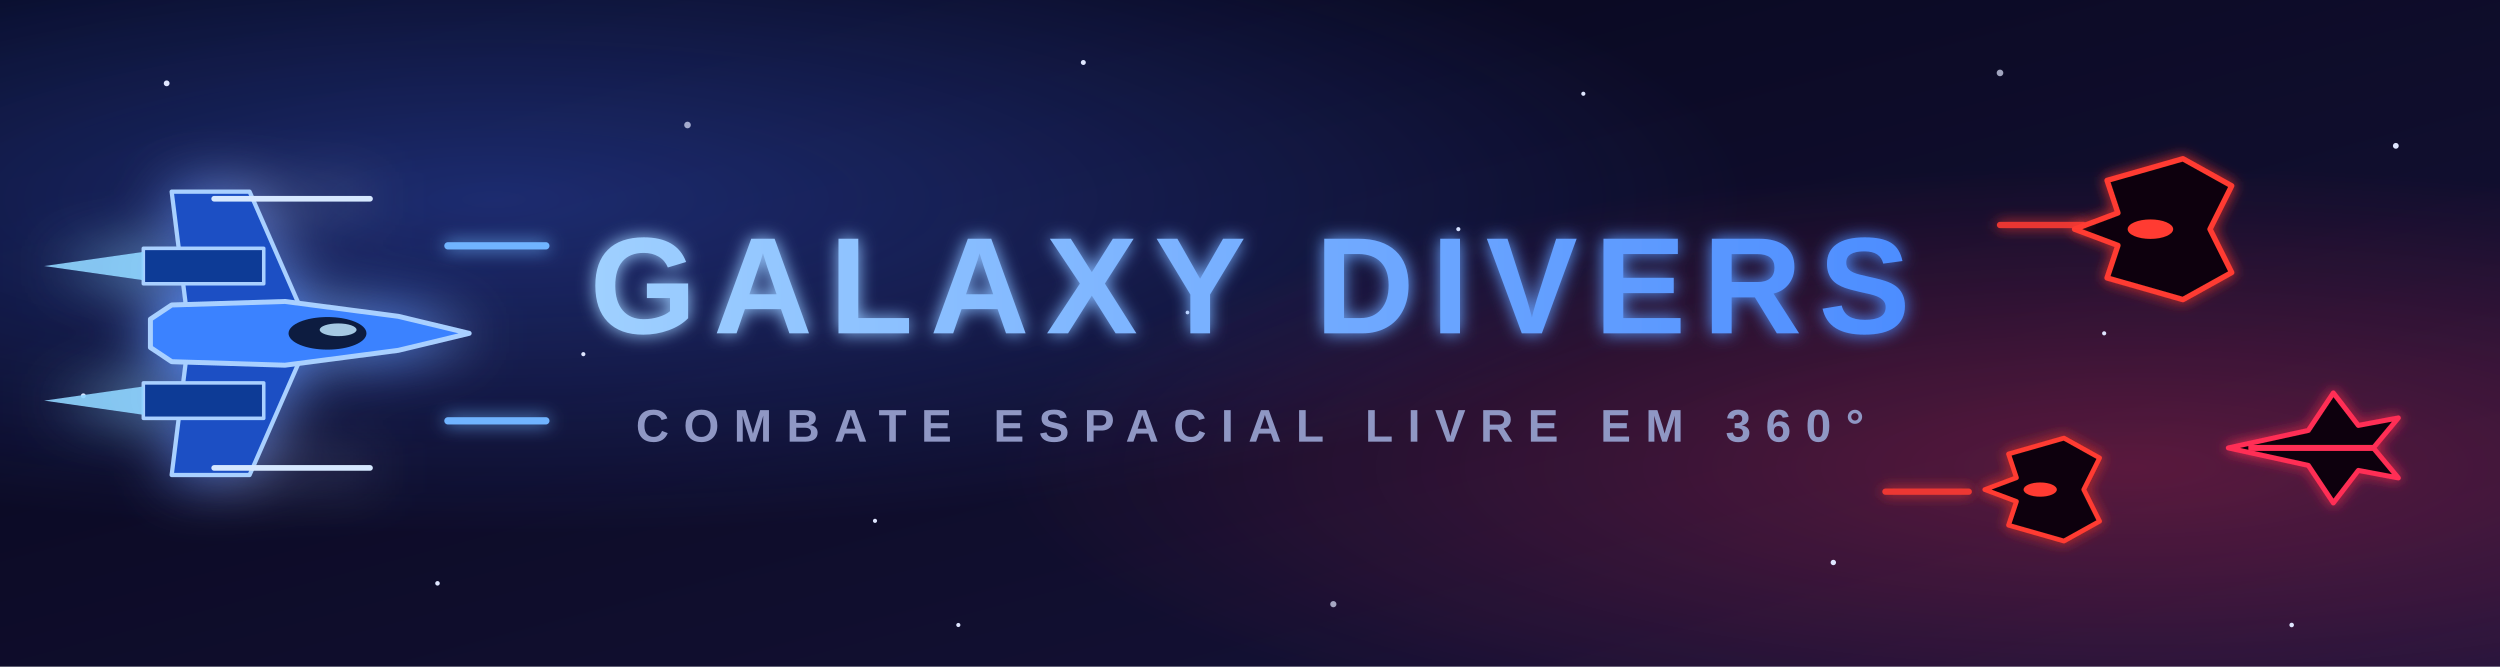
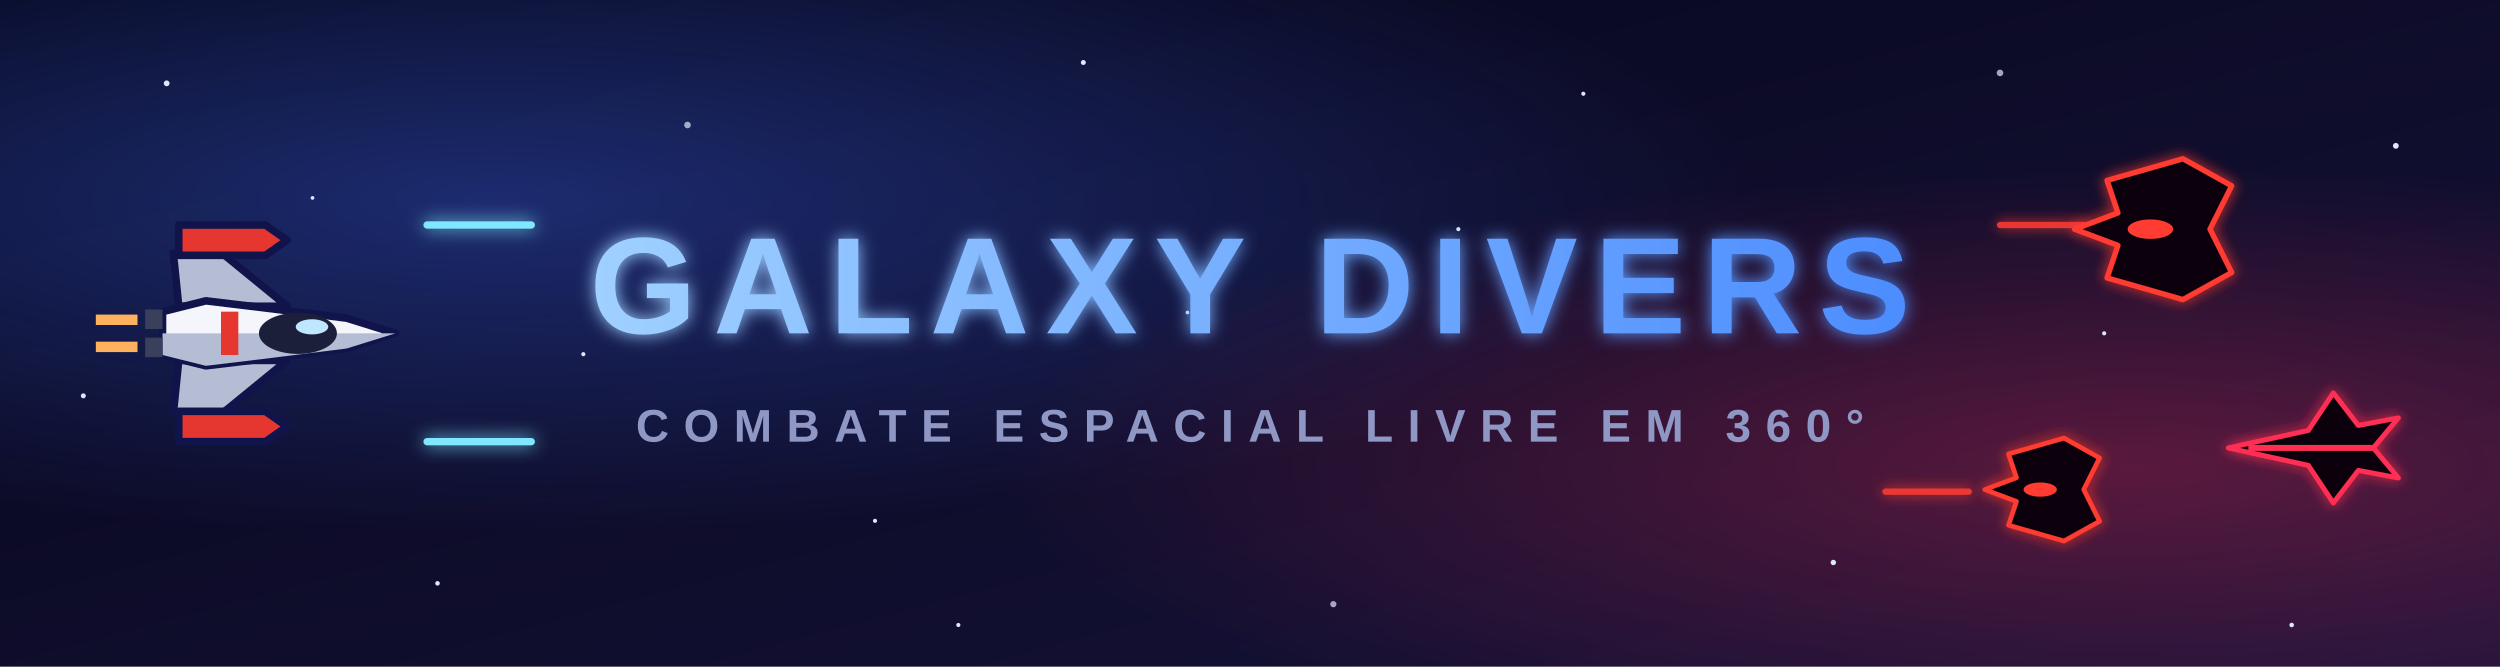
<svg xmlns="http://www.w3.org/2000/svg" viewBox="0 0 1200 320" width="1200" height="320" role="img" aria-label="Galaxy Divers">
  <defs>
    <linearGradient id="bg" x1="0" y1="0" x2="1" y2="1">
      <stop offset="0" stop-color="#05061a" />
      <stop offset="1" stop-color="#17133a" />
    </linearGradient>
    <radialGradient id="neb1" cx="0.2" cy="0.3" r="0.5">
      <stop offset="0" stop-color="#3f6bff" stop-opacity=".35" />
      <stop offset="1" stop-color="#3f6bff" stop-opacity="0" />
    </radialGradient>
    <radialGradient id="neb2" cx="0.85" cy="0.7" r="0.45">
      <stop offset="0" stop-color="#ff2d55" stop-opacity=".30" />
      <stop offset="1" stop-color="#ff2d55" stop-opacity="0" />
    </radialGradient>
    <linearGradient id="title" x1="0" y1="0" x2="1" y2="0">
      <stop offset="0" stop-color="#9fd0ff" />
      <stop offset="1" stop-color="#4d8dff" />
    </linearGradient>
    <filter id="glow" x="-30%" y="-30%" width="160%" height="160%">
      <feGaussianBlur stdDeviation="4" result="b" />
      <feMerge>
        <feMergeNode in="b" />
        <feMergeNode in="SourceGraphic" />
      </feMerge>
    </filter>
    <filter id="glowR" x="-30%" y="-30%" width="160%" height="160%">
      <feGaussianBlur stdDeviation="3" result="b" />
      <feMerge>
        <feMergeNode in="b" />
        <feMergeNode in="SourceGraphic" />
      </feMerge>
    </filter>
  </defs>
  <rect width="1200" height="320" fill="url(#bg)" />
  <rect width="1200" height="320" fill="url(#neb1)" />
  <rect width="1200" height="320" fill="url(#neb2)" />
  <g fill="#dfe6ff">
    <circle cx="80" cy="40" r="1.4" />
    <circle cx="210" cy="280" r="1.1" />
    <circle cx="330" cy="60" r="1.6" opacity=".7" />
    <circle cx="420" cy="250" r="1" />
    <circle cx="520" cy="30" r="1.2" />
    <circle cx="640" cy="290" r="1.5" opacity=".7" />
    <circle cx="760" cy="45" r="1" />
    <circle cx="880" cy="270" r="1.3" />
    <circle cx="960" cy="35" r="1.6" opacity=".7" />
    <circle cx="1100" cy="300" r="1.1" />
    <circle cx="1150" cy="70" r="1.4" />
    <circle cx="40" cy="190" r="1.2" />
    <circle cx="280" cy="170" r="1" />
    <circle cx="570" cy="150" r="0.9" />
    <circle cx="1010" cy="160" r="1" />
    <circle cx="150" cy="95" r="0.9" />
    <circle cx="700" cy="110" r="1" />
    <circle cx="460" cy="300" r="1" />
  </g>
-   <g stroke="#6fb4ff" stroke-width="3.5" stroke-linecap="round" filter="url(#glow)">
-     <line x1="215" y1="118" x2="262" y2="118" />
-     <line x1="215" y1="202" x2="262" y2="202" />
+   <g stroke="#7fe8ff" stroke-width="3.5" stroke-linecap="round" filter="url(#glow)">
+     <line x1="205" y1="108" x2="255" y2="108" />
+     <line x1="205" y1="212" x2="255" y2="212" />
  </g>
-   <g transform="translate(130 160) scale(3.4)" filter="url(#glow)" stroke-linejoin="round" stroke-linecap="round">
-     <polygon points="4,4 -3,20 -14,20 -12,4" fill="#1a4fc4" stroke="#a9d0ff" stroke-width=".6" />
-     <polygon points="4,-4 -3,-20 -14,-20 -12,-4" fill="#1a4fc4" stroke="#a9d0ff" stroke-width=".6" />
-     <line x1="-8" y1="19" x2="14" y2="19" stroke="#d6e8ff" stroke-width=".8" />
-     <line x1="-8" y1="-19" x2="14" y2="-19" stroke="#d6e8ff" stroke-width=".8" />
-     <rect x="-18" y="7" width="17" height="5" fill="#0f3a96" stroke="#a9d0ff" stroke-width=".5" />
-     <rect x="-18" y="-12" width="17" height="5" fill="#0f3a96" stroke="#a9d0ff" stroke-width=".5" />
-     <polygon points="28,0 18,-2.4 2,-4.5 -14,-4 -17,-2 -17,2 -14,4 2,4.5 18,2.4" fill="#3b82ff" stroke="#a9d0ff" stroke-width=".7" />
-     <ellipse cx="8" cy="0" rx="5.5" ry="2.3" fill="#0b1d3f" />
-     <ellipse cx="9.5" cy="-.5" rx="2.6" ry=".9" fill="#bfe6ff" opacity=".85" />
-     <polygon points="-18,7.5 -32,9.5 -18,11.5" fill="#8fd4ff" opacity=".9" />
-     <polygon points="-18,-11.5 -32,-9.5 -18,-7.5" fill="#8fd4ff" opacity=".9" />
+   <g transform="translate(130 160) rotate(90) scale(5.2) translate(-11 -12)" stroke="#10144a" stroke-width=".7" stroke-linejoin="round">
+     <polygon points="8.5,10.5 3.6,16.5 3.6,21 8.5,20.5" fill="#b4bdd4" />
+     <polygon points="13.5,10.5 18.4,16.5 18.4,21 13.5,20.5" fill="#b4bdd4" />
+     <polygon points="1,12.5 2.4,10.5 3.8,12.5 3.8,20.5 1,20.5" fill="#e5372f" />
+     <polygon points="21,12.5 19.6,10.5 18.2,12.5 18.2,20.5 21,20.5" fill="#e5372f" />
+     <polygon points="11,0.5 12.4,5 13.4,13 14,18 13,22 9,22 8,18 8.6,13 9.6,5" fill="#f4f6fb" />
+     <polygon points="11,.5 12.4,5 13.4,13 14,18 13,22 11,22" fill="#b4bdd4" stroke="none" />
+     <rect x="9" y="15" width="4" height="1.6" fill="#e5372f" stroke="none" />
+     <ellipse cx="11" cy="9.5" rx="1.9" ry="3.6" fill="#1b1f3a" stroke="none" />
+     <ellipse cx="10.4" cy="8.2" rx=".7" ry="1.5" fill="#bfe6ff" stroke="none" />
+     <rect x="8.8" y="22" width="1.8" height="1.6" fill="#3a3f5c" stroke="none" />
+     <rect x="11.4" y="22" width="1.8" height="1.6" fill="#3a3f5c" stroke="none" />
+   </g>
+   <g fill="#ffb25e">
+     <rect x="46" y="151" width="20" height="5" />
+     <rect x="46" y="164" width="20" height="5" />
  </g>
  <g text-anchor="middle" font-family="'Segoe UI','Helvetica Neue',Arial,sans-serif">
    <text x="600" y="160" font-size="66" font-weight="800" letter-spacing="8" fill="url(#title)" filter="url(#glow)">GALAXY DIVERS</text>
    <text x="600" y="212" font-size="22" font-weight="600" letter-spacing="7" fill="#8f97c4">COMBATE ESPACIAL LIVRE EM 360°</text>
  </g>
  <g filter="url(#glowR)" stroke-linejoin="round">
    <g transform="translate(1040 110) rotate(180) scale(2.6)">
      <polygon points="17,0 9,-3 11,-9 -3,-13 -12,-8 -8,0 -12,8 -3,13 11,9 9,3" fill="#0b0507" stroke="#ff3b30" stroke-width="1" />
      <ellipse cx="3" cy="0" rx="4.2" ry="1.8" fill="#ff3b30" />
    </g>
    <g transform="translate(1120 215) rotate(180) scale(2.4)">
      <polygon points="21,0 5,-3.5 0,-11 -5,-4.5 -13,-6 -8,0 -13,6 -5,4.5 0,11 5,3.5" fill="#0b0507" stroke="#ff2d55" stroke-width="1" />
      <line x1="-8" y1="0" x2="17" y2="0" stroke="#ff2d55" stroke-width="1.2" />
    </g>
    <g transform="translate(985 235) rotate(180) scale(1.9)">
      <polygon points="17,0 9,-3 11,-9 -3,-13 -12,-8 -8,0 -12,8 -3,13 11,9 9,3" fill="#0b0507" stroke="#ff3b30" stroke-width="1.2" />
      <ellipse cx="3" cy="0" rx="4.2" ry="1.8" fill="#ff3b30" />
    </g>
  </g>
  <g stroke="#ff3b30" stroke-width="3" stroke-linecap="round" filter="url(#glowR)" opacity=".9">
    <line x1="1000" y1="108" x2="960" y2="108" />
    <line x1="945" y1="236" x2="905" y2="236" />
  </g>
</svg>
